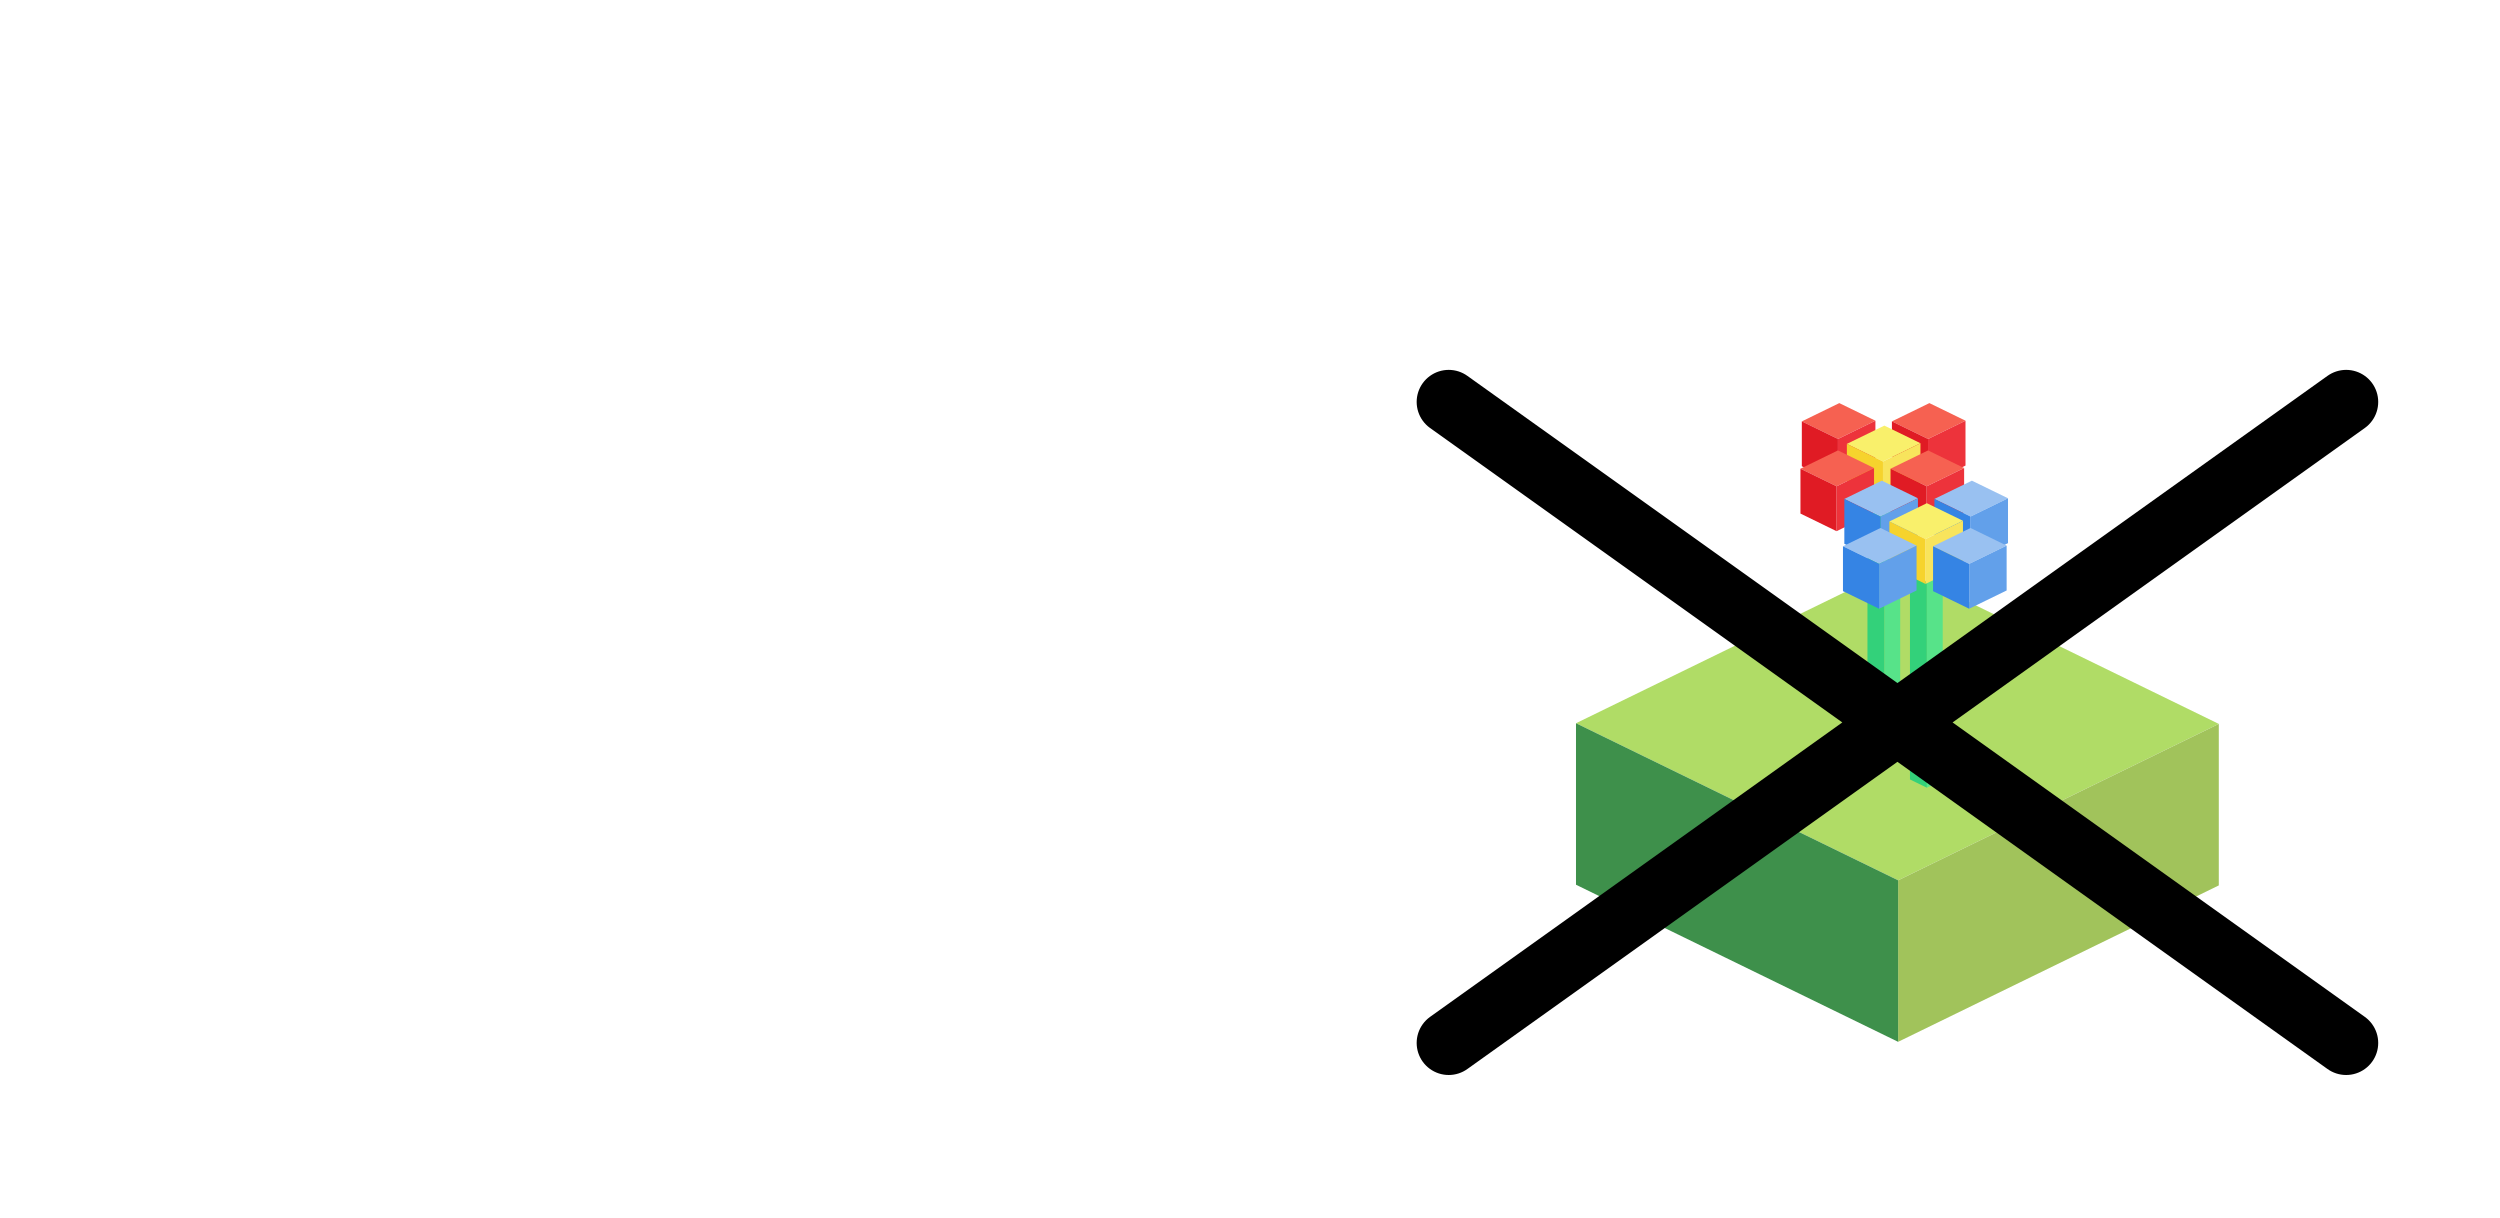
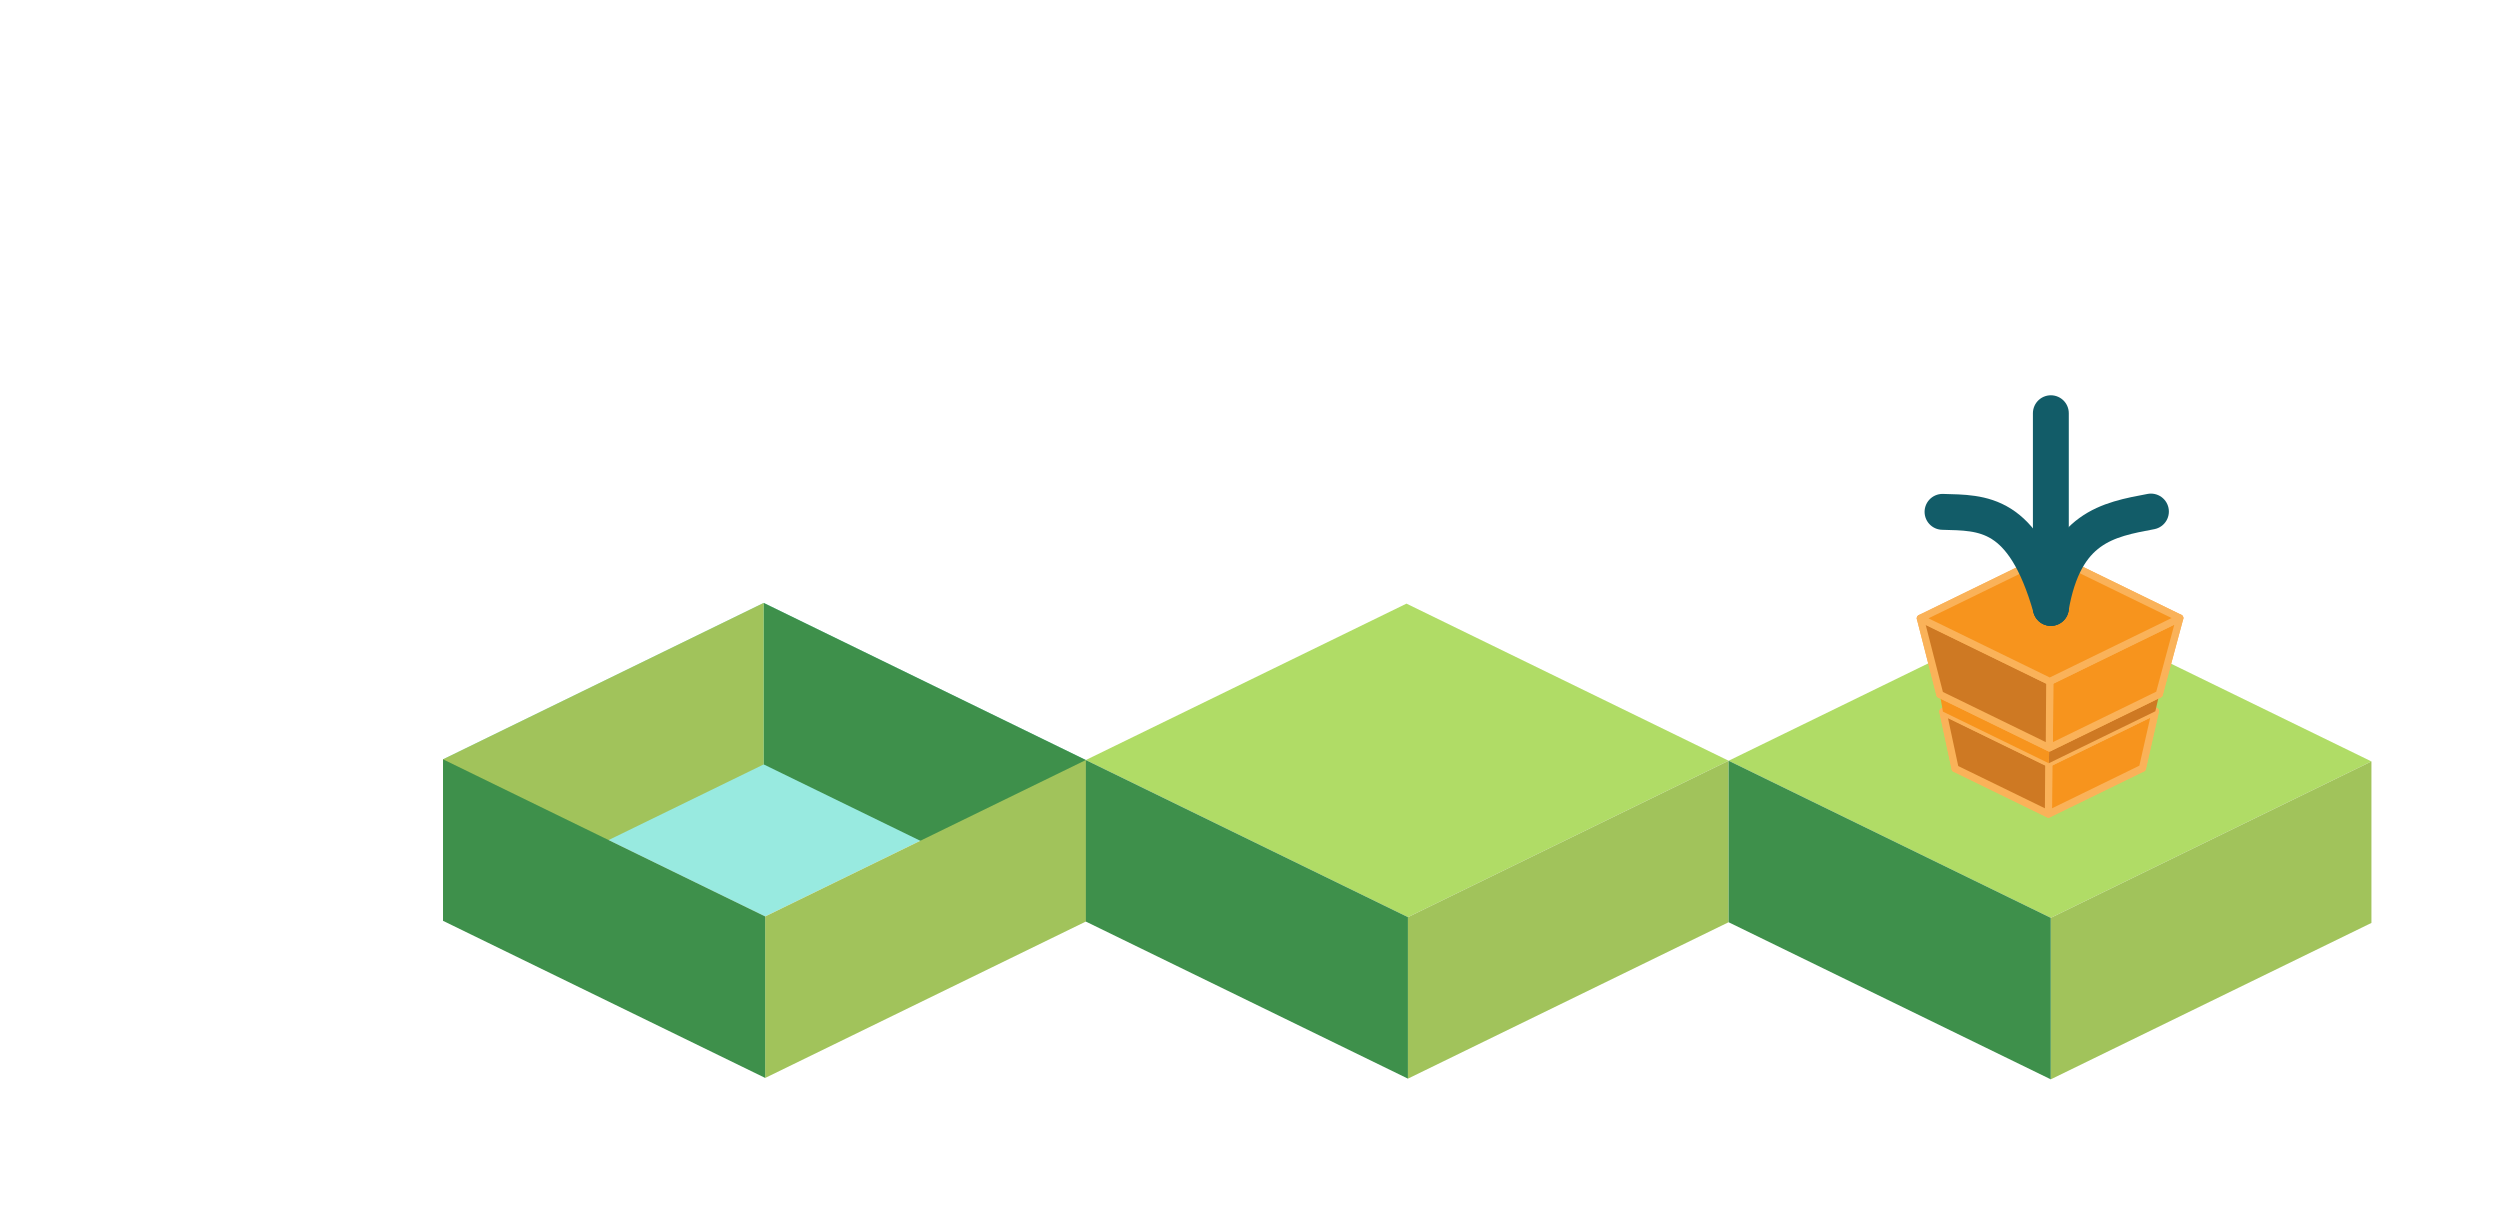
<svg xmlns="http://www.w3.org/2000/svg" width="51.594mm" height="25.135mm" viewBox="0 0 51.594 25.135" version="1.1" id="svg8">
  <defs id="defs2">
    </defs>
  <g id="layer1" transform="translate(169.9948,413.4115)">
-     <g id="g1142" transform="translate(1.455203,3.955338)">
-       <g id="g1116" transform="translate(-3.15)">
-         <g id="g1045" transform="translate(-23.29354,0.321949)">
-           <g id="g1715-9" transform="translate(-260.6108,-485.754)">
-             <path d="m 148.129,82.991 6.648,3.242 6.618,-3.228 -6.648,-3.242 z" style="fill:#b0dc66;fill-opacity:1;fill-rule:evenodd;stroke:none;stroke-width:1;stroke-linecap:round;stroke-linejoin:round" id="path1698-2" />
-             <path d="m 154.777,86.233 v 3.333 l 6.618,-3.228 v -3.333 z" style="fill:#a1c35b;fill-opacity:1;fill-rule:evenodd;stroke:none;stroke-width:1;stroke-linecap:round;stroke-linejoin:round" id="path1700-0" />
-             <path d="m 148.129,82.991 6.648,3.242 v 3.333 l -6.648,-3.242 z" style="fill:#3e904b;fill-opacity:1;fill-rule:evenodd;stroke:none;stroke-width:1;stroke-linecap:round;stroke-linejoin:round" id="path1702-2" />
-           </g>
-           <g id="g1225" transform="matrix(0.4063459,0,0,0.4063459,-172.2665,-414.4348)">
-             <g id="g1680" transform="matrix(0.216143,0,0,0.216143,133.3366,-9.838741)">
-               <g id="g1659" transform="translate(-14.55208,-6.61458)">
-                 <path d="m 150.812,133.615 v 48.335 l 3.727,-1.818 v -48.335 z" style="fill:#57e389;fill-opacity:1;fill-rule:evenodd;stroke:none;stroke-width:0.23;stroke-linecap:round;stroke-linejoin:round" id="path1645" />
-                 <path d="m 146.844,131.679 3.969,1.936 v 48.335 l -3.969,-1.936 z" style="fill:#33d17a;fill-opacity:1;fill-rule:evenodd;stroke:none;stroke-width:0.23;stroke-linecap:round;stroke-linejoin:round" id="path1647" />
-               </g>
-               <g id="g1588" transform="translate(1.001101,0.4961677)">
-                 <path id="path1176-5-0-7-3-9-68-5" style="font-variation-settings:normal;vector-effect:none;fill:#f66151;fill-opacity:1;fill-rule:evenodd;stroke:none;stroke-width:0.23;stroke-linecap:butt;stroke-linejoin:round;stroke-miterlimit:4;stroke-dasharray:none;stroke-dashoffset:0;stroke-opacity:1;stop-color:#000000" points="119.932,45.976 111.447,41.837 102.64,46.132 111.125,50.271 " transform="translate(13.22917,60.85417)" d="m 111.125,50.271 8.807,-4.295 -8.485,-4.138 -8.807,4.295 z" />
-                 <path id="path1180-6-3-5-3-0-8-0" style="font-variation-settings:normal;vector-effect:none;fill:#ed333b;fill-opacity:1;fill-rule:evenodd;stroke:none;stroke-width:0.23;stroke-linecap:butt;stroke-linejoin:round;stroke-miterlimit:4;stroke-dasharray:none;stroke-dashoffset:0;stroke-opacity:1;stop-color:#000000" points="119.932,56.518 119.932,45.976 111.125,50.271 111.125,60.814 " transform="translate(13.22917,60.85417)" d="m 111.125,60.814 8.807,-4.295 v -10.543 l -8.807,4.295 z" />
-                 <path id="path1178-2-7-7-3-4-4-4" style="font-variation-settings:normal;vector-effect:none;fill:#e01b24;fill-opacity:1;fill-rule:evenodd;stroke:none;stroke-width:0.23;stroke-linecap:butt;stroke-linejoin:round;stroke-miterlimit:4;stroke-dasharray:none;stroke-dashoffset:0;stroke-opacity:1;stop-color:#000000" points="111.125,60.814 102.64,56.675 102.64,46.132 111.125,50.271 " transform="translate(13.22917,60.85417)" d="m 111.125,50.271 v 10.543 l -8.485,-4.138 V 46.132 Z" />
-                 <path id="path1176-5-0-7-3-9-9-8" style="fill:#f66151;fill-opacity:1;fill-rule:evenodd;stroke:none;stroke-width:0.23;stroke-linecap:round;stroke-linejoin:round;stop-color:#000000" points="141.098,45.976 132.613,41.837 123.807,46.132 132.292,50.271 " transform="translate(13.22917,60.85417)" d="m 132.292,50.271 8.807,-4.295 -8.485,-4.138 -8.807,4.295 z" />
-                 <path id="path1180-6-3-5-3-0-3-7" style="fill:#ed333b;fill-opacity:1;fill-rule:evenodd;stroke:none;stroke-width:0.23;stroke-linecap:round;stroke-linejoin:round;stop-color:#000000" points="141.098,56.518 141.098,45.976 132.292,50.271 132.292,60.814 " transform="translate(13.22917,60.85417)" d="m 132.292,60.814 8.807,-4.295 v -10.543 l -8.807,4.295 z" />
-                 <path id="path1178-2-7-7-3-4-6-1" style="fill:#e01b24;fill-opacity:1;fill-rule:evenodd;stroke:none;stroke-width:0.23;stroke-linecap:round;stroke-linejoin:round;stop-color:#000000" d="m 137.036,106.987 8.485,4.138 v 10.543 l -8.485,-4.138 z" />
-                 <path id="path1176-5-0-7-3-9-7-7" style="fill:#f9f06b;fill-opacity:1;fill-rule:evenodd;stroke:none;stroke-width:0.23;stroke-linecap:round;stroke-linejoin:round;stop-color:#000000" points="130.515,51.267 122.03,47.129 113.223,51.424 121.708,55.562 " transform="translate(13.22917,60.85417)" d="m 121.708,55.562 8.807,-4.295 -8.485,-4.138 -8.807,4.295 z" />
-                 <path id="path1180-6-3-5-3-0-9-2" style="fill:#f8e45c;fill-opacity:1;fill-rule:evenodd;stroke:none;stroke-width:0.23;stroke-linecap:round;stroke-linejoin:round;stop-color:#000000" points="130.515,61.81 130.515,51.267 121.708,55.562 121.708,66.105 " transform="translate(13.22917,60.85417)" d="m 121.708,66.105 8.807,-4.295 v -10.543 l -8.807,4.295 z" />
-                 <path id="path1178-2-7-7-3-4-2-7" style="fill:#f6d32d;fill-opacity:1;fill-rule:evenodd;stroke:none;stroke-width:0.23;stroke-linecap:round;stroke-linejoin:round;stop-color:#000000" points="121.708,66.105 113.223,61.967 113.223,51.424 121.708,55.562 " transform="translate(13.22917,60.85417)" d="m 121.708,55.562 v 10.543 l -8.485,-4.138 V 51.424 Z" />
-                 <path id="path1176-5-0-7-3-9-5-2" style="font-variation-settings:normal;vector-effect:none;fill:#f66151;fill-opacity:1;fill-rule:evenodd;stroke:none;stroke-width:0.23;stroke-linecap:butt;stroke-linejoin:round;stroke-miterlimit:4;stroke-dasharray:none;stroke-dashoffset:0;stroke-opacity:1;stop-color:#000000" points="140.777,57.095 132.292,52.957 123.485,57.252 131.97,61.391 " transform="translate(13.22917,60.85417)" d="m 131.97,61.391 8.807,-4.295 -8.485,-4.138 -8.807,4.295 z" />
-                 <path id="path1180-6-3-5-3-0-0-2" style="font-variation-settings:normal;vector-effect:none;fill:#ed333b;fill-opacity:1;fill-rule:evenodd;stroke:none;stroke-width:0.23;stroke-linecap:butt;stroke-linejoin:round;stroke-miterlimit:4;stroke-dasharray:none;stroke-dashoffset:0;stroke-opacity:1;stop-color:#000000" points="140.777,67.638 140.777,57.095 131.97,61.391 131.97,71.934 " transform="translate(13.22917,60.85417)" d="m 131.97,71.934 8.807,-4.295 v -10.543 l -8.807,4.295 z" />
-                 <path id="path1178-2-7-7-3-4-3-6" style="font-variation-settings:normal;vector-effect:none;fill:#e01b24;fill-opacity:1;fill-rule:evenodd;stroke:none;stroke-width:0.23;stroke-linecap:butt;stroke-linejoin:round;stroke-miterlimit:4;stroke-dasharray:none;stroke-dashoffset:0;stroke-opacity:1;stop-color:#000000" points="131.97,71.934 123.485,67.795 123.485,57.252 131.97,61.391 " transform="translate(13.22917,60.85417)" d="m 131.97,61.391 v 10.543 l -8.485,-4.138 v -10.543 z" />
-                 <path id="path1176-5-0-7-3-9-6-1" style="font-variation-settings:normal;vector-effect:none;fill:#f66151;fill-opacity:1;fill-rule:evenodd;stroke:none;stroke-width:0.23;stroke-linecap:butt;stroke-linejoin:round;stroke-miterlimit:4;stroke-dasharray:none;stroke-dashoffset:0;stroke-opacity:1;stop-color:#000000" points="119.61,57.095 111.125,52.957 102.318,57.252 110.803,61.391 " transform="translate(13.22917,60.85417)" d="m 110.803,61.391 8.807,-4.295 -8.485,-4.138 -8.807,4.295 z" />
-                 <path id="path1180-6-3-5-3-0-5-0" style="font-variation-settings:normal;vector-effect:none;fill:#ed333b;fill-opacity:1;fill-rule:evenodd;stroke:none;stroke-width:0.23;stroke-linecap:butt;stroke-linejoin:round;stroke-miterlimit:4;stroke-dasharray:none;stroke-dashoffset:0;stroke-opacity:1;stop-color:#000000" points="119.61,67.638 119.61,57.095 110.803,61.391 110.803,71.934 " transform="translate(13.22917,60.85417)" d="m 110.803,71.934 8.807,-4.295 v -10.543 l -8.807,4.295 z" />
-                 <path id="path1178-2-7-7-3-4-69-6" style="font-variation-settings:normal;vector-effect:none;fill:#e01b24;fill-opacity:1;fill-rule:evenodd;stroke:none;stroke-width:0.23;stroke-linecap:butt;stroke-linejoin:round;stroke-miterlimit:4;stroke-dasharray:none;stroke-dashoffset:0;stroke-opacity:1;stop-color:#000000" points="110.803,71.934 102.318,67.795 102.318,57.252 110.803,61.391 " transform="translate(13.22917,60.85417)" d="m 110.803,61.391 v 10.543 l -8.485,-4.138 v -10.543 z" />
-               </g>
-             </g>
-             <g id="g1680-3-1" transform="matrix(0.216143,0,0,0.216143,135.4956,-5.899092)">
-               <g id="g1659-6-8" transform="translate(-14.55208,-6.61458)">
-                 <path d="m 150.812,133.615 v 48.335 l 3.727,-1.818 v -48.335 z" style="fill:#57e389;fill-opacity:1;fill-rule:evenodd;stroke:none;stroke-width:0.23;stroke-linecap:round;stroke-linejoin:round" id="path1645-7-7" />
-                 <path d="m 146.844,131.679 3.969,1.936 v 48.335 l -3.969,-1.936 z" style="fill:#33d17a;fill-opacity:1;fill-rule:evenodd;stroke:none;stroke-width:0.23;stroke-linecap:round;stroke-linejoin:round" id="path1647-5-9" />
-               </g>
-               <g id="g1588-3-2" transform="translate(1.001101,0.4961677)">
-                 <path id="path1176-5-0-7-3-9-68-5-5-0" style="font-variation-settings:normal;vector-effect:none;fill:#99c1f1;fill-opacity:1;fill-rule:evenodd;stroke:none;stroke-width:0.23;stroke-linecap:butt;stroke-linejoin:round;stroke-miterlimit:4;stroke-dasharray:none;stroke-dashoffset:0;stroke-opacity:1;stop-color:#000000" points="111.447,41.837 102.64,46.132 111.125,50.271 119.932,45.976 " transform="translate(13.22917,60.85417)" d="m 119.932,45.976 -8.485,-4.138 -8.807,4.295 8.485,4.138 z" />
-                 <path id="path1180-6-3-5-3-0-8-0-6-2" style="font-variation-settings:normal;vector-effect:none;fill:#62a0ea;fill-opacity:1;fill-rule:evenodd;stroke:none;stroke-width:0.23;stroke-linecap:butt;stroke-linejoin:round;stroke-miterlimit:4;stroke-dasharray:none;stroke-dashoffset:0;stroke-opacity:1;stop-color:#000000" points="119.932,45.976 111.125,50.271 111.125,60.814 119.932,56.518 " transform="translate(13.22917,60.85417)" d="m 119.932,56.518 v -10.543 l -8.807,4.295 v 10.543 z" />
-                 <path id="path1178-2-7-7-3-4-4-4-2-3" style="font-variation-settings:normal;vector-effect:none;fill:#3584e4;fill-opacity:1;fill-rule:evenodd;stroke:none;stroke-width:0.23;stroke-linecap:butt;stroke-linejoin:round;stroke-miterlimit:4;stroke-dasharray:none;stroke-dashoffset:0;stroke-opacity:1;stop-color:#000000" points="102.64,56.675 102.64,46.132 111.125,50.271 111.125,60.814 " transform="translate(13.22917,60.85417)" d="m 111.125,60.814 -8.485,-4.138 V 46.132 l 8.485,4.138 z" />
-                 <path id="path1176-5-0-7-3-9-9-8-9-7" style="fill:#99c1f1;fill-opacity:1;fill-rule:evenodd;stroke:none;stroke-width:0.23;stroke-linecap:round;stroke-linejoin:round;stop-color:#000000" points="132.613,41.837 123.807,46.132 132.292,50.271 141.098,45.976 " transform="translate(13.22917,60.85417)" d="m 141.098,45.976 -8.485,-4.138 -8.807,4.295 8.485,4.138 z" />
-                 <path id="path1180-6-3-5-3-0-3-7-1-5" style="fill:#62a0ea;fill-opacity:1;fill-rule:evenodd;stroke:none;stroke-width:0.23;stroke-linecap:round;stroke-linejoin:round;stop-color:#000000" points="141.098,45.976 132.292,50.271 132.292,60.814 141.098,56.518 " transform="translate(13.22917,60.85417)" d="m 141.098,56.518 v -10.543 l -8.807,4.295 v 10.543 z" />
-                 <path id="path1178-2-7-7-3-4-6-1-2-9" style="fill:#3584e4;fill-opacity:1;fill-rule:evenodd;stroke:none;stroke-width:0.23;stroke-linecap:round;stroke-linejoin:round;stop-color:#000000" d="m 137.036,106.987 8.485,4.138 v 10.543 l -8.485,-4.138 z" />
-                 <path id="path1176-5-0-7-3-9-7-7-7-2" style="fill:#f9f06b;fill-opacity:1;fill-rule:evenodd;stroke:none;stroke-width:0.23;stroke-linecap:round;stroke-linejoin:round;stop-color:#000000" points="122.03,47.129 113.223,51.424 121.708,55.562 130.515,51.267 " transform="translate(13.22917,60.85417)" d="m 130.515,51.267 -8.485,-4.138 -8.807,4.295 8.485,4.138 z" />
-                 <path id="path1180-6-3-5-3-0-9-2-0-2" style="fill:#f8e45c;fill-opacity:1;fill-rule:evenodd;stroke:none;stroke-width:0.23;stroke-linecap:round;stroke-linejoin:round;stop-color:#000000" points="130.515,51.267 121.708,55.562 121.708,66.105 130.515,61.81 " transform="translate(13.22917,60.85417)" d="m 130.515,61.81 v -10.543 l -8.807,4.295 v 10.543 z" />
-                 <path id="path1178-2-7-7-3-4-2-7-9-8" style="fill:#f6d32d;fill-opacity:1;fill-rule:evenodd;stroke:none;stroke-width:0.23;stroke-linecap:round;stroke-linejoin:round;stop-color:#000000" points="113.223,61.967 113.223,51.424 121.708,55.562 121.708,66.105 " transform="translate(13.22917,60.85417)" d="m 121.708,66.105 -8.485,-4.138 V 51.424 l 8.485,4.138 z" />
-                 <path id="path1176-5-0-7-3-9-5-2-3-9" style="font-variation-settings:normal;vector-effect:none;fill:#99c1f1;fill-opacity:1;fill-rule:evenodd;stroke:none;stroke-width:0.23;stroke-linecap:butt;stroke-linejoin:round;stroke-miterlimit:4;stroke-dasharray:none;stroke-dashoffset:0;stroke-opacity:1;stop-color:#000000" points="132.292,52.957 123.485,57.252 131.97,61.391 140.777,57.095 " transform="translate(13.22917,60.85417)" d="m 140.777,57.095 -8.485,-4.138 -8.807,4.295 8.485,4.138 z" />
-                 <path id="path1180-6-3-5-3-0-0-2-6-7" style="font-variation-settings:normal;vector-effect:none;fill:#62a0ea;fill-opacity:1;fill-rule:evenodd;stroke:none;stroke-width:0.23;stroke-linecap:butt;stroke-linejoin:round;stroke-miterlimit:4;stroke-dasharray:none;stroke-dashoffset:0;stroke-opacity:1;stop-color:#000000" points="140.777,57.095 131.97,61.391 131.97,71.934 140.777,67.638 " transform="translate(13.22917,60.85417)" d="m 140.777,67.638 v -10.543 l -8.807,4.295 v 10.543 z" />
-                 <path id="path1178-2-7-7-3-4-3-6-0-3" style="font-variation-settings:normal;vector-effect:none;fill:#3584e4;fill-opacity:1;fill-rule:evenodd;stroke:none;stroke-width:0.23;stroke-linecap:butt;stroke-linejoin:round;stroke-miterlimit:4;stroke-dasharray:none;stroke-dashoffset:0;stroke-opacity:1;stop-color:#000000" points="123.485,67.795 123.485,57.252 131.97,61.391 131.97,71.934 " transform="translate(13.22917,60.85417)" d="m 131.97,71.934 -8.485,-4.138 v -10.543 l 8.485,4.138 z" />
-                 <path id="path1176-5-0-7-3-9-6-1-6-6" style="font-variation-settings:normal;vector-effect:none;fill:#99c1f1;fill-opacity:1;fill-rule:evenodd;stroke:none;stroke-width:0.23;stroke-linecap:butt;stroke-linejoin:round;stroke-miterlimit:4;stroke-dasharray:none;stroke-dashoffset:0;stroke-opacity:1;stop-color:#000000" points="111.125,52.957 102.318,57.252 110.803,61.391 119.61,57.095 " transform="translate(13.22917,60.85417)" d="m 119.61,57.095 -8.485,-4.138 -8.807,4.295 8.485,4.138 z" />
-                 <path id="path1180-6-3-5-3-0-5-0-2-1" style="font-variation-settings:normal;vector-effect:none;fill:#62a0ea;fill-opacity:1;fill-rule:evenodd;stroke:none;stroke-width:0.23;stroke-linecap:butt;stroke-linejoin:round;stroke-miterlimit:4;stroke-dasharray:none;stroke-dashoffset:0;stroke-opacity:1;stop-color:#000000" points="119.61,57.095 110.803,61.391 110.803,71.934 119.61,67.638 " transform="translate(13.22917,60.85417)" d="m 119.61,67.638 v -10.543 l -8.807,4.295 v 10.543 z" />
-                 <path id="path1178-2-7-7-3-4-69-6-6-2" style="font-variation-settings:normal;vector-effect:none;fill:#3584e4;fill-opacity:1;fill-rule:evenodd;stroke:none;stroke-width:0.23;stroke-linecap:butt;stroke-linejoin:round;stroke-miterlimit:4;stroke-dasharray:none;stroke-dashoffset:0;stroke-opacity:1;stop-color:#000000" points="102.318,67.795 102.318,57.252 110.803,61.391 110.803,71.934 " transform="translate(13.22917,60.85417)" d="m 110.803,71.934 -8.485,-4.138 v -10.543 l 8.485,4.138 z" />
-               </g>
-             </g>
-           </g>
-         </g>
+     <g id="g1715-9" transform="translate(-295.7155,-480.717)">
+       <path d="m 148.129,82.991 6.648,3.242 6.618,-3.228 -6.648,-3.242 z" style="fill:#b0dc66;fill-opacity:1;fill-rule:evenodd;stroke:none;stroke-width:1;stroke-linecap:round;stroke-linejoin:round" id="path1698-2" />
+       <path d="m 154.777,86.233 v 3.333 l 6.618,-3.228 v -3.333 z" style="fill:#a1c35b;fill-opacity:1;fill-rule:evenodd;stroke:none;stroke-width:1;stroke-linecap:round;stroke-linejoin:round" id="path1700-0" />
+       <path d="m 148.129,82.991 6.648,3.242 v 3.333 l -6.648,-3.242 z" style="fill:#3e904b;fill-opacity:1;fill-rule:evenodd;stroke:none;stroke-width:1;stroke-linecap:round;stroke-linejoin:round" id="path1702-2" />
+     </g>
+     <g id="g4" transform="translate(13.26641,0.01443755)">
+       <g id="g1715-9-7" transform="translate(-295.7155,-480.717)">
+         <path d="m 148.129,82.991 6.648,3.242 6.618,-3.228 -6.648,-3.242 z" style="fill:#b0dc66;fill-opacity:1;fill-rule:evenodd;stroke:none;stroke-width:1;stroke-linecap:round;stroke-linejoin:round" id="path1698-2-4" />
+         <path d="m 154.777,86.233 v 3.333 l 6.618,-3.228 v -3.333 z" style="fill:#a1c35b;fill-opacity:1;fill-rule:evenodd;stroke:none;stroke-width:1;stroke-linecap:round;stroke-linejoin:round" id="path1700-0-4" />
+         <path d="m 148.129,82.991 6.648,3.242 v 3.333 l -6.648,-3.242 z" style="fill:#3e904b;fill-opacity:1;fill-rule:evenodd;stroke:none;stroke-width:1;stroke-linecap:round;stroke-linejoin:round" id="path1702-2-3" />
      </g>
-       <path id="path1290" style="font-variation-settings:normal;vector-effect:none;fill:#57e389;fill-opacity:1;stroke:#000000;stroke-width:1.323;stroke-linecap:round;stroke-linejoin:round;stroke-miterlimit:4;stroke-dasharray:none;stroke-dashoffset:0;stroke-opacity:1;stop-color:#000000" d="m -123.031,-395.843 -18.521,-13.229 m 18.521,0 -18.521,13.229" />
+       <g id="g3356-0" transform="matrix(0.2180111,0,0,0.2180111,-142.5503,-383.3492)">
+         <path d="m -1.661,-65.213 8.898,-4.34 0.038,-5.961 -10.089,4.921 z" style="fill:#3e9150;fill-opacity:1;fill-rule:evenodd;stroke:#fab259;stroke-width:0.676;stroke-linecap:round;stroke-linejoin:round;stroke-miterlimit:4;stroke-dasharray:none;stroke-opacity:1" id="path3212-7" />
+         <path d="m 7.237,-69.553 0.038,-5.961 10.018,4.886 -1.22,5.385 z" style="fill:#b0dc66;fill-opacity:1;fill-rule:evenodd;stroke:#fab259;stroke-width:0.676;stroke-linecap:round;stroke-linejoin:round;stroke-miterlimit:4;stroke-dasharray:none;stroke-opacity:1" id="path3214-8" />
+         <path d="m -1.661,-65.213 8.898,-4.34 8.836,4.31 -8.898,4.34 z" style="fill:#dadf55;fill-opacity:1;fill-rule:evenodd;stroke:#fab259;stroke-width:0.676;stroke-linecap:round;stroke-linejoin:round;stroke-miterlimit:4;stroke-dasharray:none;stroke-opacity:1" id="path3216-6" />
+         <path d="m 7.175,-60.904 8.898,-4.34 1.22,-5.385 -10.089,4.921 z" style="fill:#f7941d;fill-opacity:1;fill-rule:evenodd;stroke:#fab259;stroke-width:0.676;stroke-linecap:round;stroke-linejoin:round;stroke-miterlimit:4;stroke-dasharray:none;stroke-opacity:1" id="path3218-8" />
+         <path d="m -1.661,-65.213 -1.153,-5.38 10.018,4.886 -0.03,4.804 z" style="fill:#ce7923;fill-opacity:1;fill-rule:evenodd;stroke:#fab259;stroke-width:0.676;stroke-linecap:round;stroke-linejoin:round;stroke-miterlimit:4;stroke-dasharray:none;stroke-opacity:1" id="path3220-8" />
+         <path d="m -2.813,-70.594 10.089,-4.921 10.018,4.886 -10.089,4.921 z" style="fill:#f7941d;fill-opacity:1;fill-rule:evenodd;stroke:#fab259;stroke-width:0.676;stroke-linecap:round;stroke-linejoin:round;stroke-miterlimit:4;stroke-dasharray:none;stroke-opacity:1" id="path3222-4" />
+         <path style="fill:#ce7923;fill-opacity:1;stroke:none;stroke-width:0.034px;stroke-linecap:butt;stroke-linejoin:miter;stroke-opacity:1" d="m 7.256,-67.169 -0.051,1.461 10.089,-4.921 0.371,-1.617 z" id="path8199-2-3" />
+         <path style="fill:#f7941d;fill-opacity:1;stroke:none;stroke-width:0.034px;stroke-linecap:butt;stroke-linejoin:miter;stroke-opacity:1" d="m 7.205,-65.708 0.051,-1.461 -10.362,-5.054 0.293,1.629 10.018,4.886" id="path8201-6-1" />
+         <path d="m -3.106,-72.223 10.409,-5.077 0.052,-8.131 -12.308,6.003 z" style="fill:#3e9150;fill-opacity:1;fill-rule:evenodd;stroke:#fab259;stroke-width:0.676;stroke-linecap:round;stroke-linejoin:round;stroke-miterlimit:4;stroke-dasharray:none;stroke-opacity:1" id="path3232-4" />
+         <path d="m 7.303,-77.299 0.052,-8.131 12.253,5.976 -1.943,7.208 z" style="fill:#b0dc66;fill-opacity:1;fill-rule:evenodd;stroke:#fab259;stroke-width:0.676;stroke-linecap:round;stroke-linejoin:round;stroke-miterlimit:4;stroke-dasharray:none;stroke-opacity:1" id="path3234-9" />
+         <path d="m -3.106,-72.223 10.409,-5.077 10.362,5.054 -10.409,5.077 z" style="fill:#dadf55;fill-opacity:1;fill-rule:evenodd;stroke:#fab259;stroke-width:0.676;stroke-linecap:round;stroke-linejoin:round;stroke-miterlimit:4;stroke-dasharray:none;stroke-opacity:1" id="path3236-2" />
+         <path d="m 7.256,-67.169 10.409,-5.077 1.943,-7.208 -12.308,6.003 z" style="fill:#f7941d;fill-opacity:1;fill-rule:evenodd;stroke:#fab259;stroke-width:0.676;stroke-linecap:round;stroke-linejoin:round;stroke-miterlimit:4;stroke-dasharray:none;stroke-opacity:1" id="path3238-0" />
+         <path d="m -3.106,-72.223 -1.848,-7.204 12.253,5.976 -0.043,6.282 z" style="fill:#ce7923;fill-opacity:1;fill-rule:evenodd;stroke:#fab259;stroke-width:0.676;stroke-linecap:round;stroke-linejoin:round;stroke-miterlimit:4;stroke-dasharray:none;stroke-opacity:1" id="path3240-6" />
+         <path d="m -4.954,-79.427 12.308,-6.003 12.253,5.976 -12.308,6.003 z" style="fill:#f7941d;fill-opacity:1;fill-rule:evenodd;stroke:#fab259;stroke-width:0.676;stroke-linecap:round;stroke-linejoin:round;stroke-miterlimit:4;stroke-dasharray:none;stroke-opacity:1" id="path3242-8" />
+         <path style="fill:none;stroke:#125c68;stroke-width:3.397;stroke-linecap:round;stroke-linejoin:round;stroke-miterlimit:4;stroke-dasharray:none;stroke-opacity:1" d="M 7.402,-98.843 V -80.414" id="path8697-1-9" />
+         <path style="fill:none;stroke:#125c68;stroke-width:3.397;stroke-linecap:round;stroke-linejoin:round;stroke-miterlimit:4;stroke-dasharray:none;stroke-opacity:1" d="m 16.876,-89.535 c -4.076,0.767 -8.17,1.49 -9.474,9.121" id="path8699-8-2" />
+         <path style="fill:none;stroke:#125c68;stroke-width:3.397;stroke-linecap:round;stroke-linejoin:round;stroke-miterlimit:4;stroke-dasharray:none;stroke-opacity:1" d="m -2.853,-89.506 c 3.793,0.11 7.628,-0.111 10.255,9.092" id="path8701-7-6" />
+       </g>
+     </g>
+     <text xml:space="preserve" style="font-size:10.583px;line-height:1.25;font-family:sans-serif;text-align:center;word-spacing:0px;text-anchor:middle;fill:#000000;stroke-width:0.265" x="-164.812" y="-393.194" id="text839-6-7-6">
+       <tspan id="tspan837-7-0-7" x="-164.812" y="-393.194" style="font-style:normal;font-variant:normal;font-weight:bold;font-stretch:normal;font-family:sans-serif;-inkscape-font-specification:'sans-serif Bold';text-align:center;text-anchor:middle;fill:#000000;stroke-width:0.265">:</tspan>
+     </text>
+     <g id="g3">
+       <path d="m -160.852,-397.741 6.648,3.242 6.618,-3.228 -6.648,-3.242 z" style="fill:#98eae0;fill-opacity:1;fill-rule:evenodd;stroke:none;stroke-width:1;stroke-linecap:round;stroke-linejoin:round" id="path1698-5" />
+       <path d="m -154.234,-400.969 6.648,3.242 v 3.333 l -6.648,-3.242 z" style="fill:#3e904b;fill-opacity:1;fill-rule:evenodd;stroke:none;stroke-width:1;stroke-linecap:round;stroke-linejoin:round" id="path3" />
+       <path d="m -154.204,-394.498 v 3.333 l 6.618,-3.228 v -3.333 z" style="fill:#a1c35b;fill-opacity:1;fill-rule:evenodd;stroke:none;stroke-width:1;stroke-linecap:round;stroke-linejoin:round" id="path1700-3" />
+       <path d="m -160.852,-397.741 v 3.333 l 6.618,-3.228 v -3.333 z" style="fill:#a1c35b;fill-opacity:1;fill-rule:evenodd;stroke:none;stroke-width:1;stroke-linecap:round;stroke-linejoin:round" id="path2" />
+       <path d="m -160.852,-397.741 6.648,3.242 v 3.333 l -6.648,-3.242 z" style="fill:#3e904b;fill-opacity:1;fill-rule:evenodd;stroke:none;stroke-width:1;stroke-linecap:round;stroke-linejoin:round" id="path1702-5" />
    </g>
  </g>
</svg>
